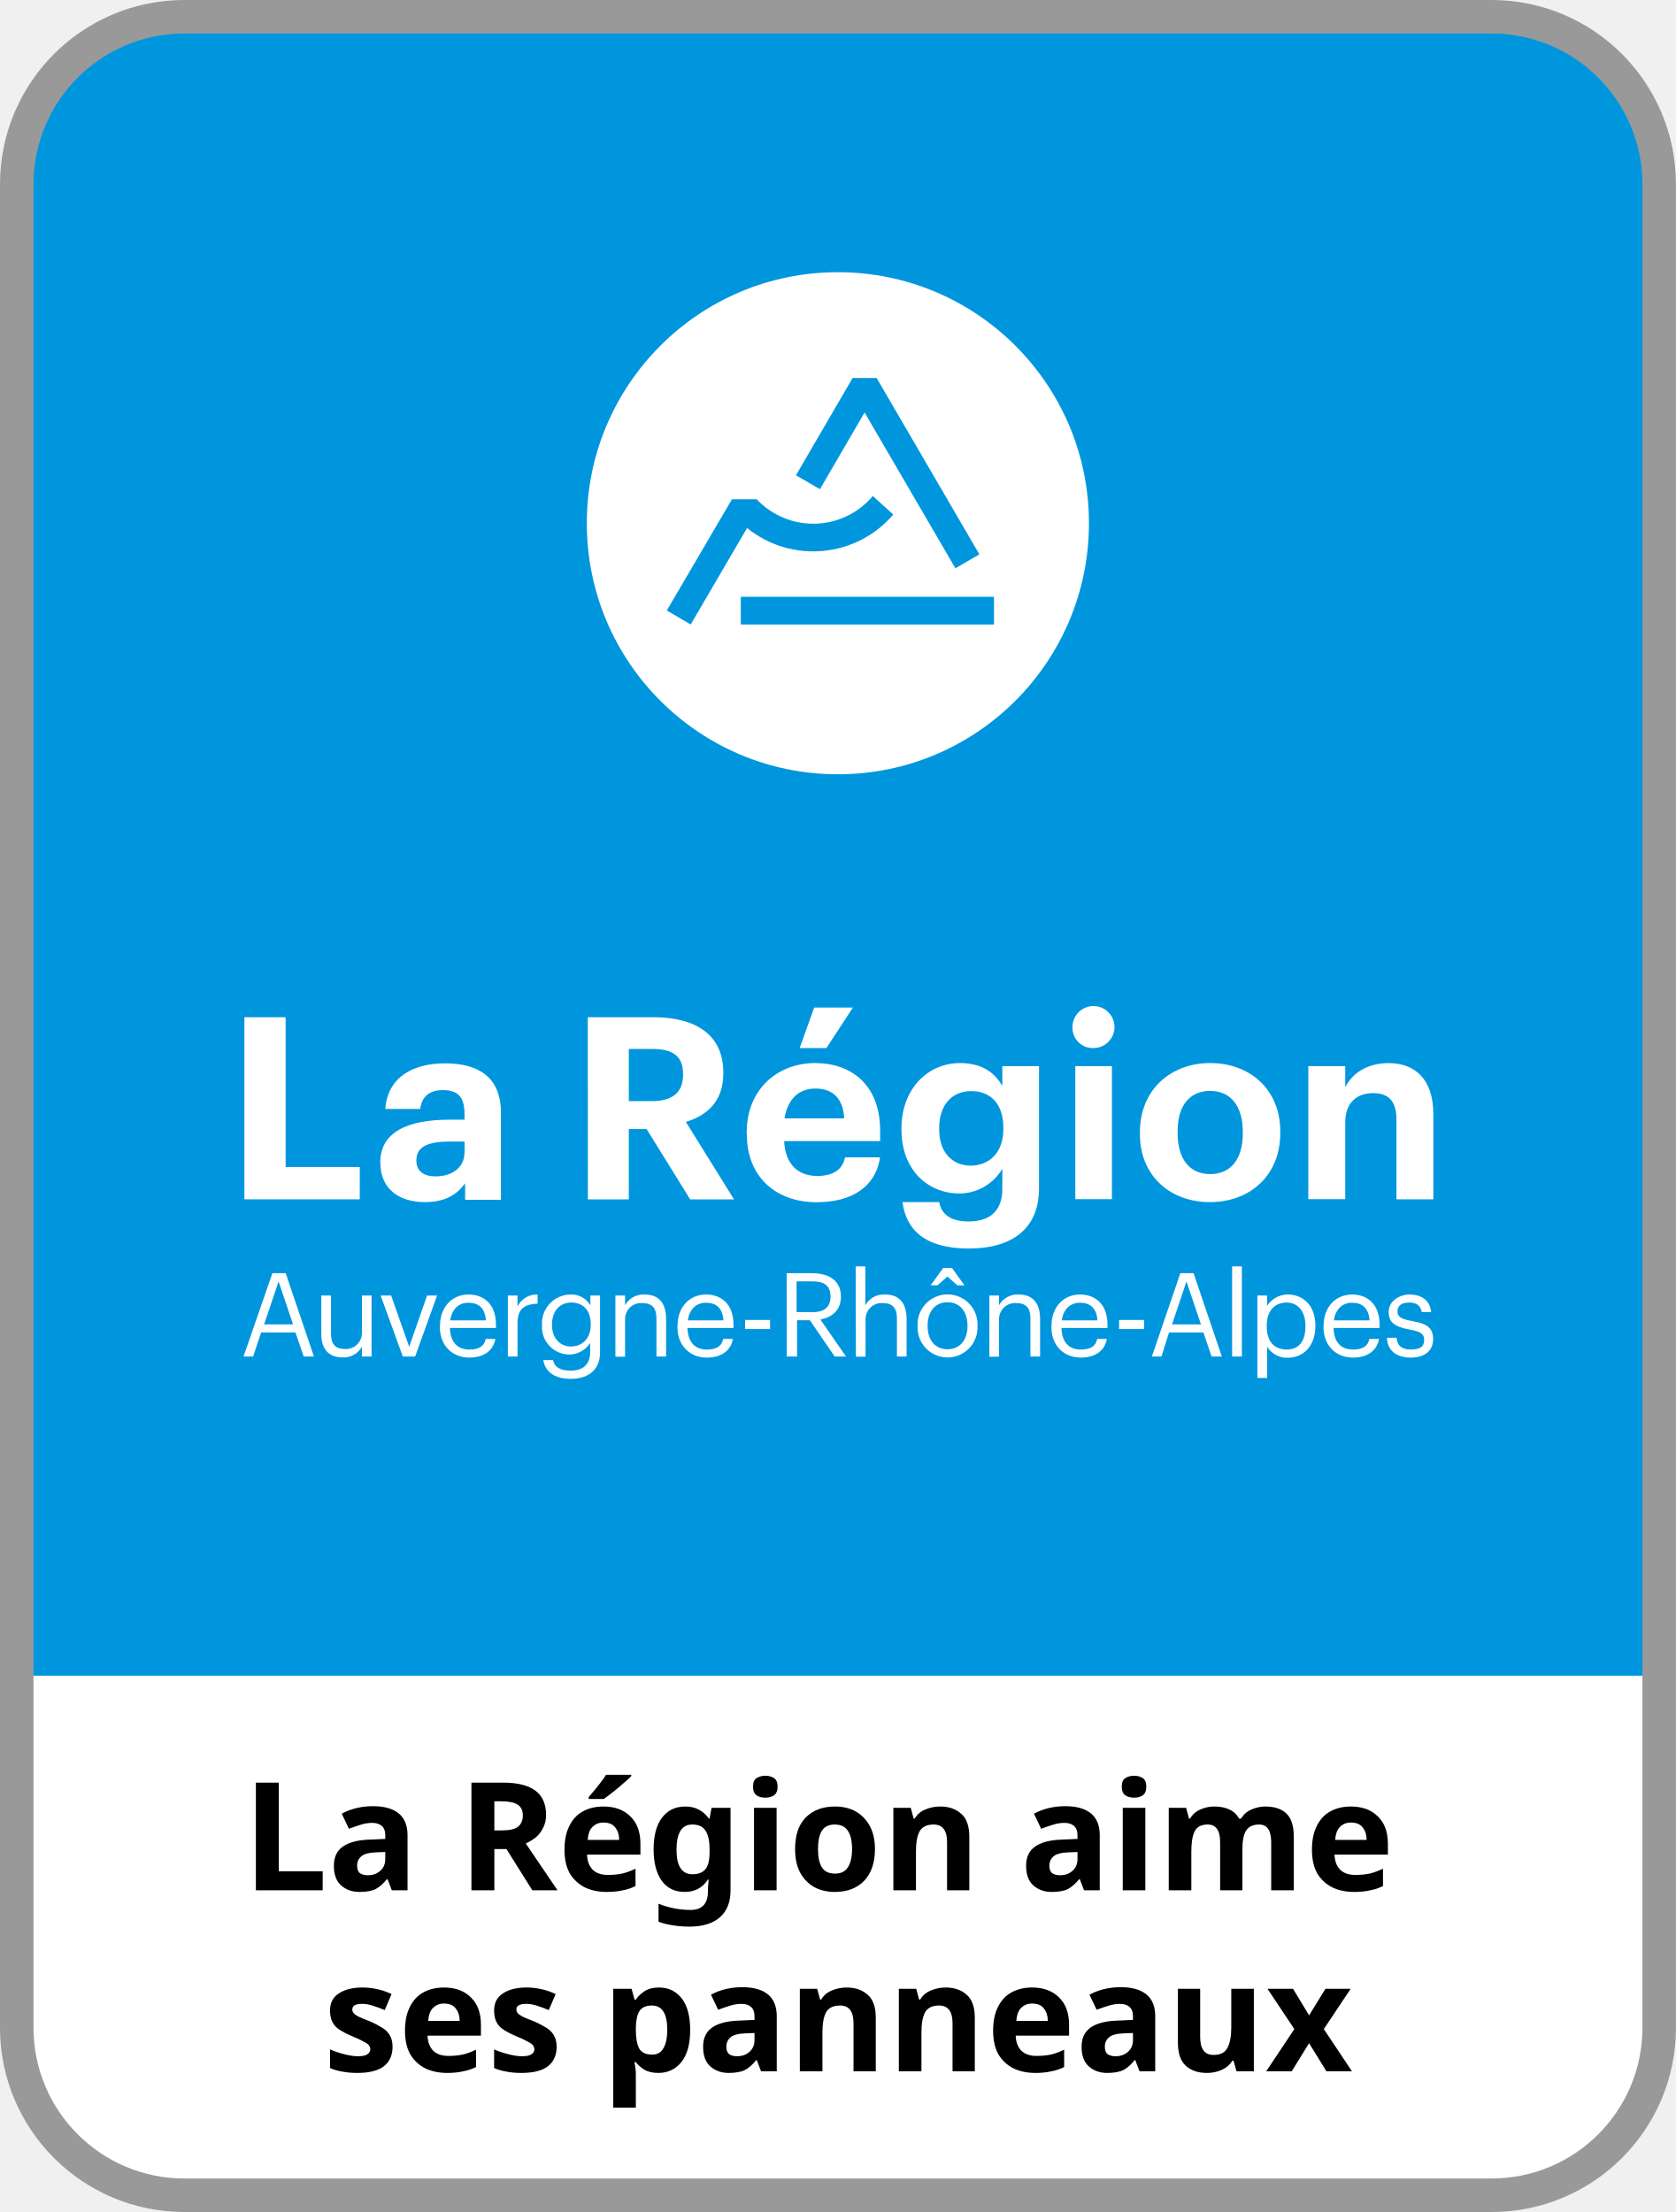
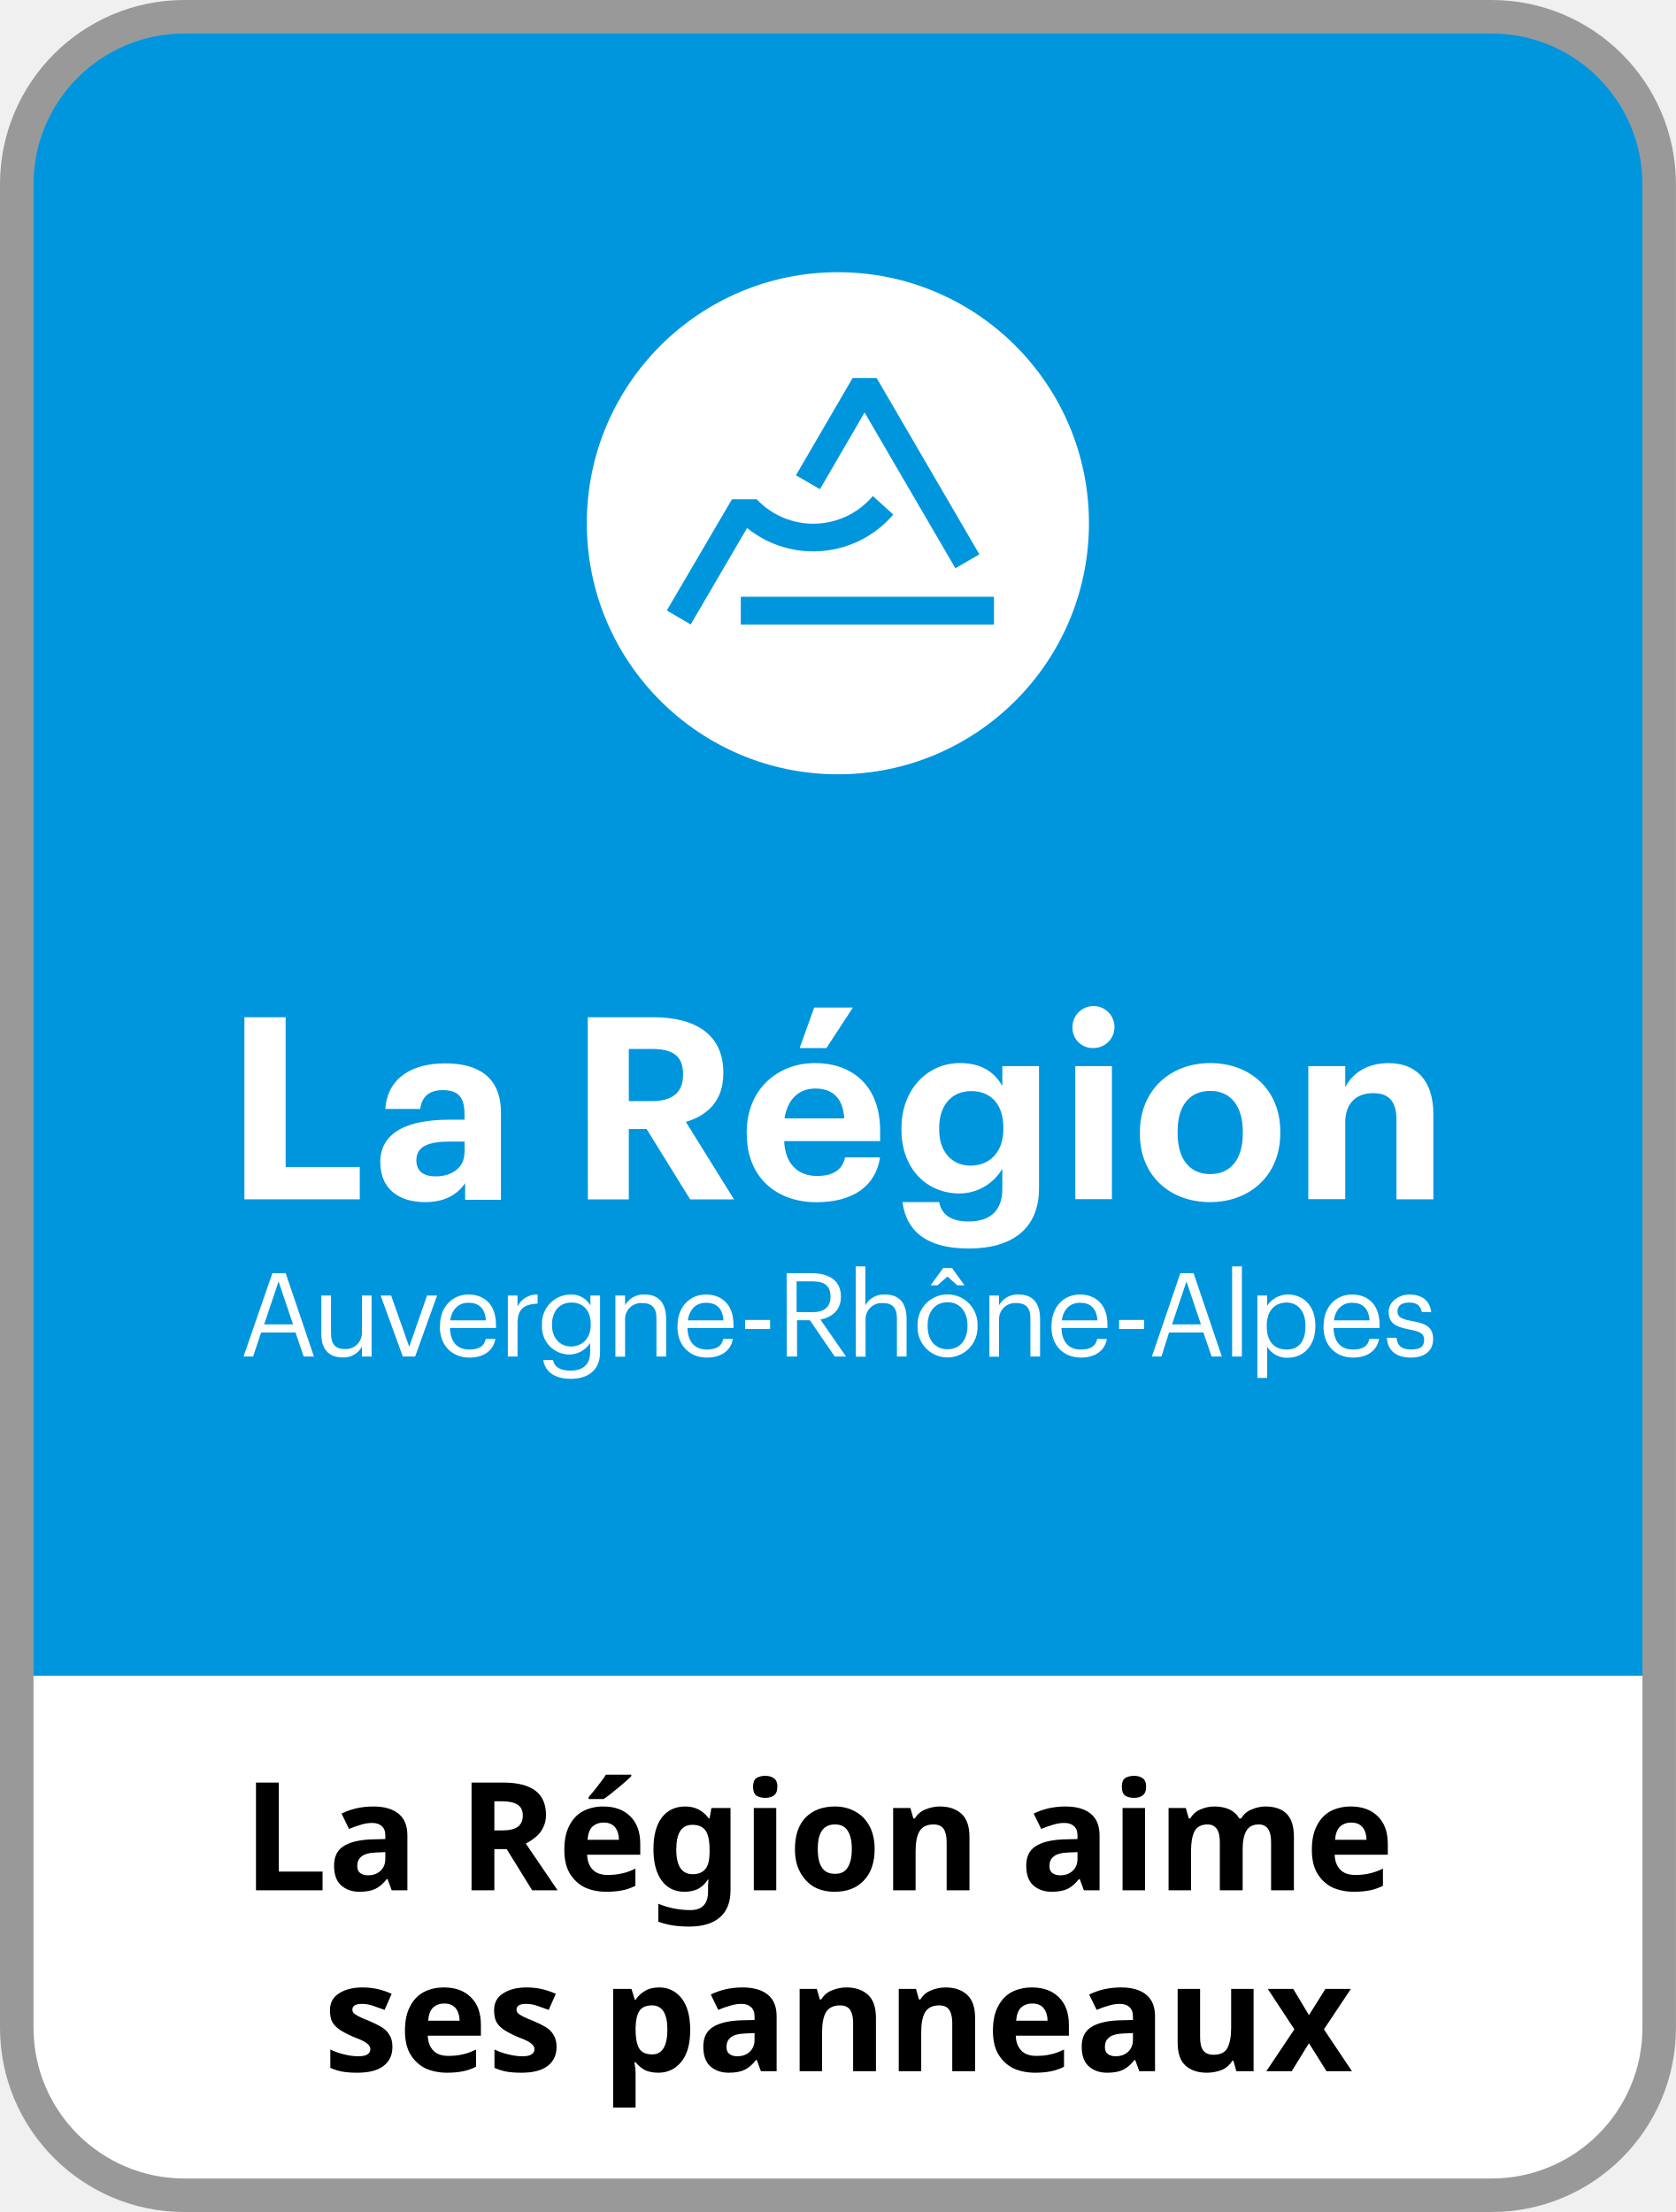
- <svg xmlns="http://www.w3.org/2000/svg" width="80.0" height="105.6">
-   <path d="M8.8,0.8 h62.4 a8.0,8.0 0 0 1 8.0,8.0 v71.2 h-78.4 v-71.2 a8.0,8.0 0 0 1 8.0,-8.0" fill="#0096de" />
-   <path d="M0.8,80.0 h78.4 v16.8 a8.0,8.0 0 0 1 -8.0,8.0 h-62.4 a8.0,8.0 0 0 1 -8.0,-8.0 z" fill="#ffffff" />
-   <rect stroke="#999999" stroke-width="1.6" x="0.8" y="0.8" width="78.4" height="104.0" rx="8.0" ry="8.0" fill="none" />
-   <g transform="scale(0.3612) translate(50.11938 7.437431)">
+ <svg xmlns="http://www.w3.org/2000/svg" width="70.0" height="92.4">
+   <path d="M7.7,0.7 h54.6 a7.0,7.0 0 0 1 7.0,7.0 v62.3 h-68.6 v-62.3 a7.0,7.0 0 0 1 7.0,-7.0" fill="#0096de" />
+   <path d="M0.7,70.0 h68.6 v14.7 a7.0,7.0 0 0 1 -7.0,7.0 h-54.6 a7.0,7.0 0 0 1 -7.0,-7.0 z" fill="#ffffff" />
+   <rect stroke="#999999" stroke-width="1.4" x="0.7" y="0.7" width="68.6" height="91.0" rx="7.0" ry="7.0" fill="none" />
+   <g transform="scale(0.31605) translate(50.11938 7.437431)">
    <path d="M93.79 61.72a33.18 33.18 0 11-33.18-33.18 33.18 33.18 0 0133.18 33.18" fill="#ffffff" />
    <path d="M65.73 42.52h-3.17l-7.49 12.86 3.17 1.84 5.9-10.14 12 20.59 3.17-1.84-13.58-23.31zM47.78 71.44h33.46v3.66H47.78z" fill="#0096de" />
    <path d="M65.23 58.12a10.28 10.28 0 01-15.35.43h-3.26l-.14.23L38 73.25l3.16 1.85 6.14-10.51 1.31-2.24a13.92 13.92 0 0019.32-1.78z" fill="#0096de" />
  </g>
-   <path transform="scale(0.24424) translate(-62.00573 170.228)" d="M109.77 28.6h8.06v29.27h14.49v6.32h-22.55V28.6zM136.32 57c0-6.08 5.57-8.37 13.54-8.37h2.93v-1c0-3.09-.94-4.78-4.23-4.78-2.84 0-4.13 1.44-4.43 3.68h-6.82c.45-6.17 5.33-8.91 11.7-8.91s10.9 2.59 10.9 9.66v17h-7v-3.22c-1.49 2.09-3.78 3.68-7.86 3.68-4.73 0-8.71-2.29-8.71-7.76m16.47-1.89V52.9H150c-4.19 0-6.62.89-6.62 3.68 0 1.89 1.14 3.13 3.78 3.13 3.18 0 5.62-1.74 5.62-4.62M176.88 28.6h12.75c8.41 0 13.74 3.44 13.74 10.81v.19c0 5.38-3.14 8.22-7.32 9.46l9.41 15.14h-8.57l-8.51-13.74h-3.48V64.2h-8zM189.43 45c4 0 6.07-1.69 6.07-5.13v-.2c0-3.63-2.19-4.87-6.07-4.87h-4.53V45zM207.94 51.5v-.4c0-8.21 5.83-13.54 13.39-13.54 6.72 0 12.69 3.94 12.69 13.25v2h-18.76c.2 4.34 2.54 6.82 6.47 6.82 3.33 0 5-1.44 5.42-3.63H234c-.84 5.63-5.32 8.76-12.44 8.76-7.86 0-13.59-4.93-13.59-13.24M227 48.37c-.24-3.94-2.23-5.83-5.67-5.83-3.24 0-5.42 2.14-6 5.83zm-5.87-21.66h7.57l-5.18 7.92h-5.23zM238.39 64.74h7.17c.44 2.29 2.09 3.78 5.77 3.78 4.38 0 6.57-2.28 6.57-6.37v-3.93a9.76 9.76 0 01-8.36 4.83c-6.32 0-11.35-4.73-11.35-12.44v-.35c0-7.47 5-12.7 11.45-12.7 4.23 0 6.77 1.85 8.26 4.48v-3.88h7.17v24c-.05 7.72-5.18 11.65-13.74 11.65s-12.24-3.68-12.94-9.06m19.71-14.24v-.35c0-4.43-2.34-7.12-6.27-7.12s-6.27 2.89-6.27 7.17v.4c0 4.33 2.54 7 6.12 7 3.78 0 6.42-2.68 6.42-7.11M271.61 30.7a4.11 4.11 0 114.08 3.93 3.95 3.95 0 01-4.08-3.93m.55 7.46h7.16v26h-7.16zM284.79 51.45v-.4c0-8.16 5.92-13.49 13.74-13.49s13.69 5.23 13.69 13.34v.4c0 8.22-5.93 13.44-13.74 13.44s-13.69-5.17-13.69-13.29m20.11-.1V51c0-5-2.34-8-6.37-8s-6.37 2.89-6.37 7.86v.4c0 5 2.29 8 6.37 8s6.37-3 6.37-7.92M317.7 38.16h7.22v4.13c1.29-2.59 4.13-4.72 8.46-4.72 5.13 0 8.76 3.08 8.76 10v16.62h-7.21V48.66c0-3.53-1.4-5.22-4.58-5.22s-5.43 1.89-5.43 5.72v15h-7.22zM115.24 78.63h2.6l5.52 16.29h-2l-1.6-4.69h-6.72l-1.57 4.69h-1.87zm-1.61 10h5.65l-2.83-8.38zM124.8 90.55V83h1.9v7.46c0 2.09.89 3 2.75 3a3.14 3.14 0 003.29-3.26V83h1.89v11.92h-1.89V93a4.07 4.07 0 01-3.79 2.1c-2.37 0-4.15-1.3-4.15-4.58M136.4 83h2.05l3.53 10.01L145.47 83h1.96l-4.29 11.92h-2.41L136.4 83zM148 89.09v-.18c0-3.61 2.31-6.11 5.59-6.11 2.76 0 5.35 1.66 5.35 5.92v.62h-9c.09 2.71 1.39 4.22 3.82 4.22 1.85 0 2.92-.69 3.17-2.08h1.89c-.41 2.39-2.39 3.65-5.08 3.65-3.37 0-5.77-2.37-5.77-6m9-1.28c-.18-2.46-1.46-3.44-3.42-3.44s-3.24 1.32-3.56 3.44zM161.26 83h1.89v2.14a4.17 4.17 0 013.92-2.34v1.78c-2.39.11-3.92.86-3.92 3.8v6.54h-1.89zM168.14 95.61h1.94c.27 1.36 1.41 2.07 3.44 2.07 2.35 0 3.83-1.12 3.83-3.67v-1.73a4.93 4.93 0 01-4 2.25 5.37 5.37 0 01-5.42-5.65v-.16a5.64 5.64 0 015.56-5.92 4.26 4.26 0 013.9 2.12V83h1.89v11.12c0 3.47-2.37 5.16-5.7 5.16-3.53 0-5.08-1.67-5.4-3.67m9.28-6.86v-.16c0-2.67-1.46-4.22-3.79-4.22s-3.78 1.75-3.78 4.26v.18c0 2.6 1.66 4.15 3.67 4.15 2.21 0 3.9-1.55 3.9-4.21M182.28 83h1.89v1.89A4.11 4.11 0 01188 82.8c2.46 0 4.19 1.34 4.19 4.81v7.31h-1.89v-7.45c0-2.1-.89-3-2.8-3a3.13 3.13 0 00-3.33 3.26v7.22h-1.89zM194.42 89.09v-.18c0-3.61 2.3-6.11 5.58-6.11 2.76 0 5.36 1.66 5.36 5.92v.62h-9c.09 2.71 1.39 4.22 3.83 4.22 1.84 0 2.91-.69 3.16-2.08h1.89c-.41 2.39-2.39 3.65-5.08 3.65-3.37 0-5.76-2.37-5.76-6m9-1.28c-.18-2.46-1.46-3.44-3.42-3.44s-3.24 1.32-3.55 3.44zM207.63 87.77h4.88v1.78h-4.88zM215.75 78.63h4.9c3.12 0 5.7 1.27 5.7 4.53v.09c0 2.69-1.8 4-4 4.45l5 7.22h-2.21l-4.85-7.09h-2.51v7.09h-2zm5 7.63c2.32 0 3.57-1 3.57-3v-.09c0-2.21-1.36-2.94-3.57-2.94h-3.06v6zM229.24 77.3h1.89v7.59A4.11 4.11 0 01235 82.8c2.46 0 4.19 1.34 4.19 4.81v7.31h-1.89v-7.45c0-2.1-.89-3-2.8-3a3.14 3.14 0 00-3.33 3.26v7.22h-1.89zM241.34 89.06v-.18a5.86 5.86 0 1111.71 0V89a5.86 5.86 0 11-11.71 0m9.75 0v-.15c0-2.76-1.53-4.54-3.9-4.54s-3.89 1.78-3.89 4.51V89c0 2.72 1.48 4.5 3.89 4.5s3.9-1.81 3.9-4.5m-4.74-11.39h1.71L250.5 81h-1.39l-1.94-1.71-1.94 1.71h-1.34zM255.37 83h1.89v1.89a4.11 4.11 0 013.83-2.09c2.46 0 4.19 1.34 4.19 4.81v7.31h-1.89v-7.45c0-2.1-.89-3-2.8-3a3.13 3.13 0 00-3.33 3.26v7.22h-1.89zM267.51 89.09v-.18c0-3.61 2.3-6.11 5.58-6.11 2.76 0 5.36 1.66 5.36 5.92v.62h-9c.09 2.71 1.39 4.22 3.82 4.22 1.85 0 2.92-.69 3.17-2.08h1.89c-.41 2.39-2.39 3.65-5.08 3.65-3.37 0-5.76-2.37-5.76-6m9-1.28c-.18-2.46-1.46-3.44-3.42-3.44s-3.24 1.32-3.56 3.44zM280.72 87.77h4.88v1.78h-4.88zM292.69 78.63h2.59l5.52 16.29h-2l-1.6-4.69h-6.72L289 94.92h-1.87zm-1.62 10h5.65l-2.83-8.38zM302.81 77.3h1.91v17.62h-1.91zM307.75 83h1.9v2a4.9 4.9 0 014-2.21c3.12 0 5.43 2.28 5.43 6V89c0 3.65-2.15 6.16-5.43 6.16a4.5 4.5 0 01-4-2.17v6.11h-1.9zm9.39 6.06v-.18c0-3-1.66-4.51-3.66-4.51-2.22 0-3.9 1.46-3.9 4.51v.18c0 3.06 1.59 4.5 3.92 4.5s3.64-1.6 3.64-4.5M320.69 89.09v-.18c0-3.61 2.3-6.11 5.59-6.11 2.75 0 5.35 1.66 5.35 5.92v.62h-9c.09 2.71 1.39 4.22 3.83 4.22 1.85 0 2.92-.69 3.17-2.08h1.89c-.41 2.39-2.39 3.65-5.08 3.65-3.37 0-5.77-2.37-5.77-6m9-1.28c-.19-2.46-1.46-3.44-3.42-3.44s-3.24 1.32-3.56 3.44zM333.1 91.25h1.84c.14 1.42.89 2.3 2.81 2.3s2.59-.61 2.59-1.89-.93-1.66-2.78-2c-3.1-.57-4.15-1.44-4.15-3.51s2.17-3.35 4-3.35c2.14 0 4 .86 4.31 3.44h-1.83c-.27-1.3-1-1.87-2.5-1.87s-2.26.68-2.26 1.71.59 1.5 2.78 1.89c2.46.46 4.19 1 4.19 3.53 0 2.17-1.48 3.63-4.37 3.63s-4.56-1.44-4.67-3.88" fill="#ffffff" />
-   <text text-anchor="middle" font-family="RF Dewi" font-size="7.2" font-weight="bold" fill="#000000" x="40.0" y="90.24">
-     <tspan x="40.0">La Région aime</tspan>
-     <tspan x="40.0" dy="1.2em">ses panneaux</tspan>
+   <path transform="scale(0.21371) translate(-62.00573 170.228)" d="M109.77 28.6h8.06v29.27h14.49v6.32h-22.55V28.6zM136.32 57c0-6.08 5.57-8.37 13.54-8.37h2.93v-1c0-3.09-.94-4.78-4.23-4.78-2.84 0-4.13 1.44-4.43 3.68h-6.82c.45-6.17 5.33-8.91 11.7-8.91s10.9 2.59 10.9 9.66v17h-7v-3.22c-1.49 2.09-3.78 3.68-7.86 3.68-4.73 0-8.71-2.29-8.71-7.76m16.47-1.89V52.9H150c-4.19 0-6.62.89-6.62 3.68 0 1.89 1.14 3.13 3.78 3.13 3.18 0 5.62-1.74 5.62-4.62M176.88 28.6h12.75c8.41 0 13.74 3.44 13.74 10.81v.19c0 5.38-3.14 8.22-7.32 9.46l9.41 15.14h-8.57l-8.51-13.74h-3.48V64.2h-8zM189.43 45c4 0 6.07-1.69 6.07-5.13v-.2c0-3.63-2.19-4.87-6.07-4.87h-4.53V45zM207.94 51.5v-.4c0-8.21 5.83-13.54 13.39-13.54 6.72 0 12.69 3.94 12.69 13.25v2h-18.76c.2 4.34 2.54 6.82 6.47 6.82 3.33 0 5-1.44 5.42-3.63H234c-.84 5.63-5.32 8.76-12.44 8.76-7.86 0-13.59-4.93-13.59-13.24M227 48.37c-.24-3.94-2.23-5.83-5.67-5.83-3.24 0-5.42 2.14-6 5.83zm-5.87-21.66h7.57l-5.18 7.92h-5.23zM238.39 64.74h7.17c.44 2.29 2.09 3.78 5.77 3.78 4.38 0 6.57-2.28 6.57-6.37v-3.93a9.76 9.76 0 01-8.36 4.83c-6.32 0-11.35-4.73-11.35-12.44v-.35c0-7.47 5-12.7 11.45-12.7 4.23 0 6.77 1.85 8.26 4.48v-3.88h7.17v24c-.05 7.72-5.18 11.65-13.74 11.65s-12.24-3.68-12.94-9.06m19.71-14.24v-.35c0-4.43-2.34-7.12-6.27-7.12s-6.27 2.89-6.27 7.17v.4c0 4.33 2.54 7 6.12 7 3.78 0 6.42-2.68 6.42-7.11M271.61 30.7a4.11 4.11 0 114.08 3.93 3.95 3.95 0 01-4.08-3.93m.55 7.46h7.16v26h-7.16zM284.79 51.45v-.4c0-8.16 5.92-13.49 13.74-13.49s13.69 5.23 13.69 13.34v.4c0 8.22-5.93 13.44-13.74 13.44s-13.69-5.17-13.69-13.29m20.11-.1V51c0-5-2.34-8-6.37-8s-6.37 2.89-6.37 7.86v.4c0 5 2.29 8 6.37 8s6.37-3 6.37-7.92M317.7 38.16h7.22v4.13c1.29-2.59 4.13-4.72 8.46-4.72 5.13 0 8.76 3.08 8.76 10v16.62h-7.21V48.66c0-3.53-1.4-5.22-4.58-5.22s-5.43 1.89-5.43 5.72v15h-7.22zM115.24 78.63h2.6l5.52 16.29h-2l-1.6-4.69h-6.72l-1.57 4.69h-1.87zm-1.61 10h5.65l-2.83-8.38zM124.8 90.55V83h1.9v7.46c0 2.09.89 3 2.75 3a3.14 3.14 0 003.29-3.26V83h1.89v11.92h-1.89V93a4.07 4.07 0 01-3.79 2.1c-2.37 0-4.15-1.3-4.15-4.58M136.4 83h2.05l3.53 10.01L145.47 83h1.96l-4.29 11.92h-2.41L136.4 83zM148 89.09v-.18c0-3.61 2.31-6.11 5.59-6.11 2.76 0 5.35 1.66 5.35 5.92v.62h-9c.09 2.71 1.39 4.22 3.82 4.22 1.85 0 2.92-.69 3.17-2.08h1.89c-.41 2.39-2.39 3.65-5.08 3.65-3.37 0-5.77-2.37-5.77-6m9-1.28c-.18-2.46-1.46-3.44-3.42-3.44s-3.24 1.32-3.56 3.44zM161.26 83h1.89v2.14a4.17 4.17 0 013.92-2.34v1.78c-2.39.11-3.92.86-3.92 3.8v6.54h-1.89zM168.14 95.61h1.94c.27 1.36 1.41 2.07 3.44 2.07 2.35 0 3.83-1.12 3.83-3.67v-1.73a4.93 4.93 0 01-4 2.25 5.37 5.37 0 01-5.42-5.65v-.16a5.64 5.64 0 015.56-5.92 4.26 4.26 0 013.9 2.12V83h1.89v11.12c0 3.47-2.37 5.16-5.7 5.16-3.53 0-5.08-1.67-5.4-3.67m9.28-6.86v-.16c0-2.67-1.46-4.22-3.79-4.22s-3.78 1.75-3.78 4.26v.18c0 2.6 1.66 4.15 3.67 4.15 2.21 0 3.9-1.55 3.9-4.21M182.28 83h1.89v1.89A4.11 4.11 0 01188 82.8c2.46 0 4.19 1.34 4.19 4.81v7.31h-1.89v-7.45c0-2.1-.89-3-2.8-3a3.13 3.13 0 00-3.33 3.26v7.22h-1.89zM194.42 89.09v-.18c0-3.61 2.3-6.11 5.58-6.11 2.76 0 5.36 1.66 5.36 5.92v.62h-9c.09 2.71 1.39 4.22 3.83 4.22 1.84 0 2.91-.69 3.16-2.08h1.89c-.41 2.39-2.39 3.65-5.08 3.65-3.37 0-5.76-2.37-5.76-6m9-1.28c-.18-2.46-1.46-3.44-3.42-3.44s-3.24 1.32-3.55 3.44zM207.63 87.77h4.88v1.78h-4.88zM215.75 78.63h4.9c3.12 0 5.7 1.27 5.7 4.53v.09c0 2.69-1.8 4-4 4.45l5 7.22h-2.21l-4.85-7.09h-2.51v7.09h-2zm5 7.63c2.32 0 3.57-1 3.57-3v-.09c0-2.21-1.36-2.94-3.57-2.94h-3.06v6zM229.24 77.3h1.89v7.59A4.11 4.11 0 01235 82.8c2.46 0 4.19 1.34 4.19 4.81v7.31h-1.89v-7.45c0-2.1-.89-3-2.8-3a3.14 3.14 0 00-3.33 3.26v7.22h-1.89zM241.34 89.06v-.18a5.86 5.86 0 1111.71 0V89a5.86 5.86 0 11-11.71 0m9.75 0v-.15c0-2.76-1.53-4.54-3.9-4.54s-3.89 1.78-3.89 4.51V89c0 2.72 1.48 4.5 3.89 4.5s3.9-1.81 3.9-4.5m-4.74-11.39h1.71L250.5 81h-1.39l-1.94-1.71-1.94 1.71h-1.34zM255.37 83h1.89v1.89a4.11 4.11 0 013.83-2.09c2.46 0 4.19 1.34 4.19 4.81v7.31h-1.89v-7.45c0-2.1-.89-3-2.8-3a3.13 3.13 0 00-3.33 3.26v7.22h-1.89zM267.51 89.09v-.18c0-3.61 2.3-6.11 5.58-6.11 2.76 0 5.36 1.66 5.36 5.92v.62h-9c.09 2.71 1.39 4.22 3.82 4.22 1.85 0 2.92-.69 3.17-2.08h1.89c-.41 2.39-2.39 3.65-5.08 3.65-3.37 0-5.76-2.37-5.76-6m9-1.28c-.18-2.46-1.46-3.44-3.42-3.44s-3.24 1.32-3.56 3.44zM280.72 87.77h4.88v1.78h-4.88zM292.69 78.63h2.59l5.52 16.29h-2l-1.6-4.69h-6.72L289 94.92h-1.87zm-1.62 10h5.65l-2.83-8.38zM302.81 77.3h1.91v17.62h-1.91zM307.75 83h1.9v2a4.9 4.9 0 014-2.21c3.12 0 5.43 2.28 5.43 6V89c0 3.65-2.15 6.16-5.43 6.16a4.5 4.5 0 01-4-2.17v6.11h-1.9zm9.39 6.06v-.18c0-3-1.66-4.51-3.66-4.51-2.22 0-3.9 1.46-3.9 4.51v.18c0 3.06 1.59 4.5 3.92 4.5s3.64-1.6 3.64-4.5M320.69 89.09v-.18c0-3.61 2.3-6.11 5.59-6.11 2.75 0 5.35 1.66 5.35 5.92v.62h-9c.09 2.71 1.39 4.22 3.83 4.22 1.85 0 2.92-.69 3.17-2.08h1.89c-.41 2.39-2.39 3.65-5.08 3.65-3.37 0-5.77-2.37-5.77-6m9-1.28c-.19-2.46-1.46-3.44-3.42-3.44s-3.24 1.32-3.56 3.44zM333.1 91.25h1.84c.14 1.42.89 2.3 2.81 2.3s2.59-.61 2.59-1.89-.93-1.66-2.78-2c-3.1-.57-4.15-1.44-4.15-3.51s2.17-3.35 4-3.35c2.14 0 4 .86 4.31 3.44h-1.83c-.27-1.3-1-1.87-2.5-1.87s-2.26.68-2.26 1.71.59 1.5 2.78 1.89c2.46.46 4.19 1 4.19 3.53 0 2.17-1.48 3.63-4.37 3.63s-4.56-1.44-4.67-3.88" fill="#ffffff" />
+   <text text-anchor="middle" font-family="RF Dewi" font-size="6.3" font-weight="bold" fill="#000000" x="35.0" y="78.96">
+     <tspan x="35.0">La Région aime</tspan>
+     <tspan x="35.0" dy="1.2em">ses panneaux</tspan>
  </text>
</svg>
